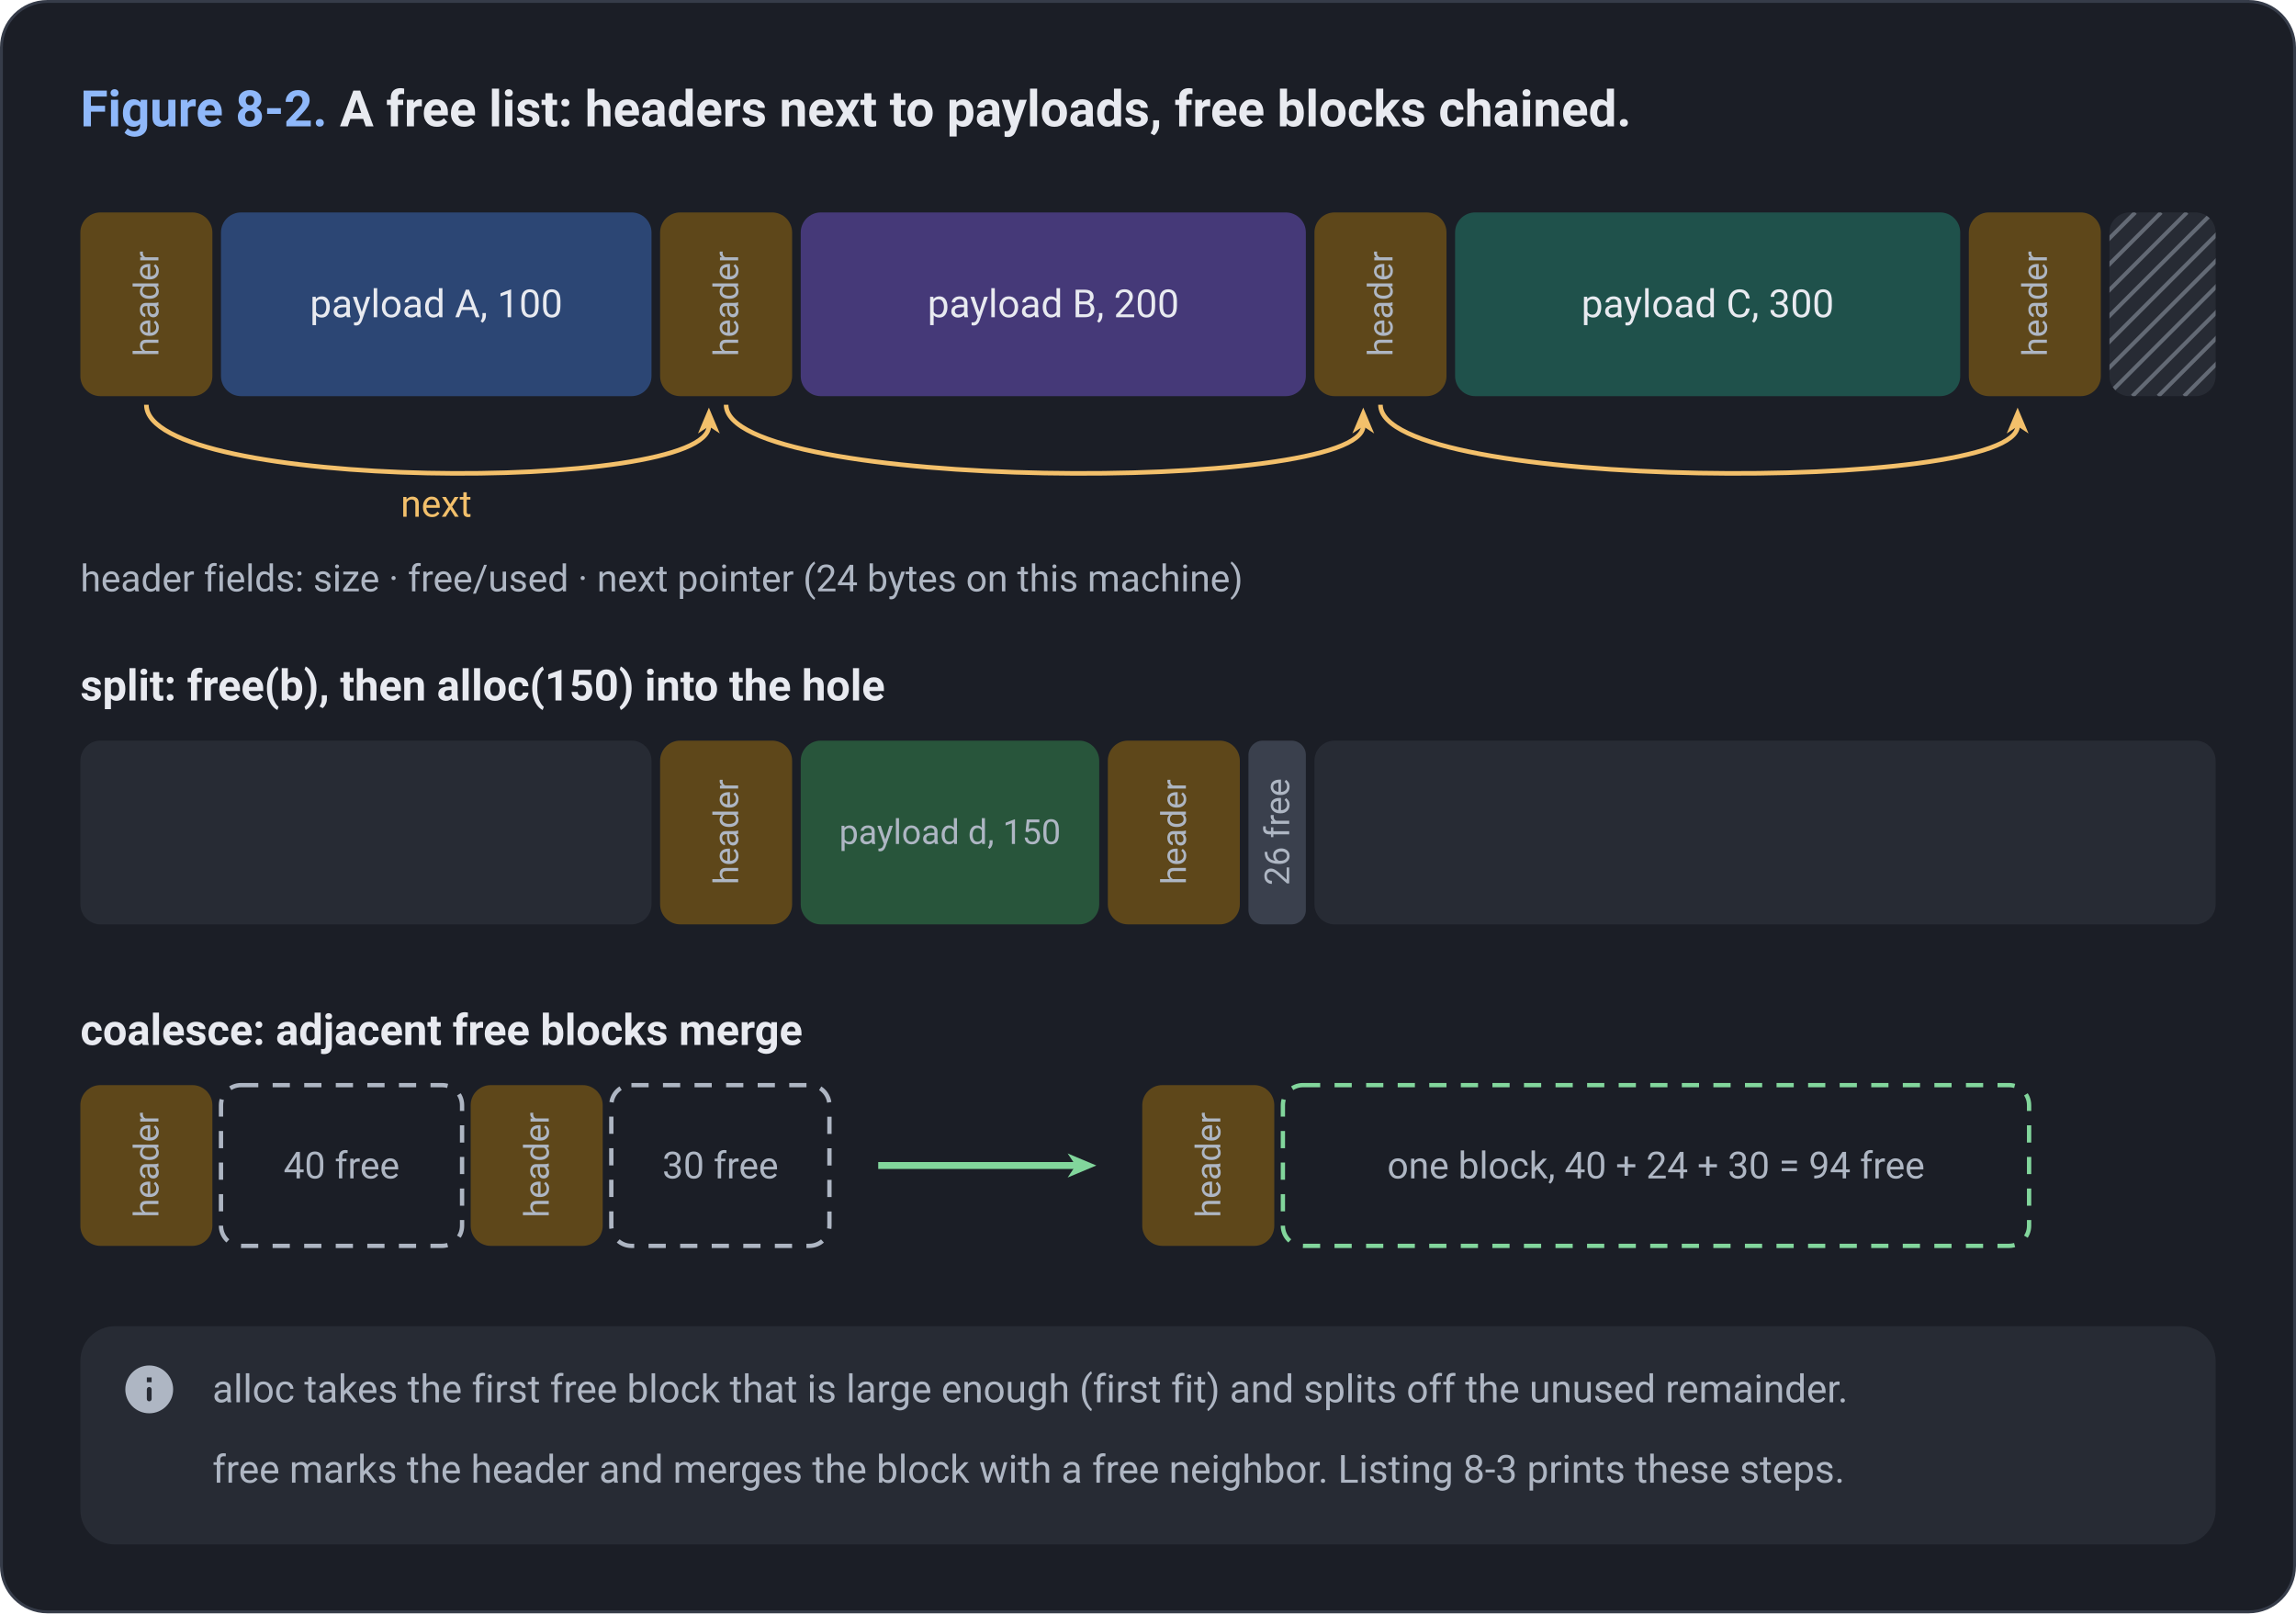
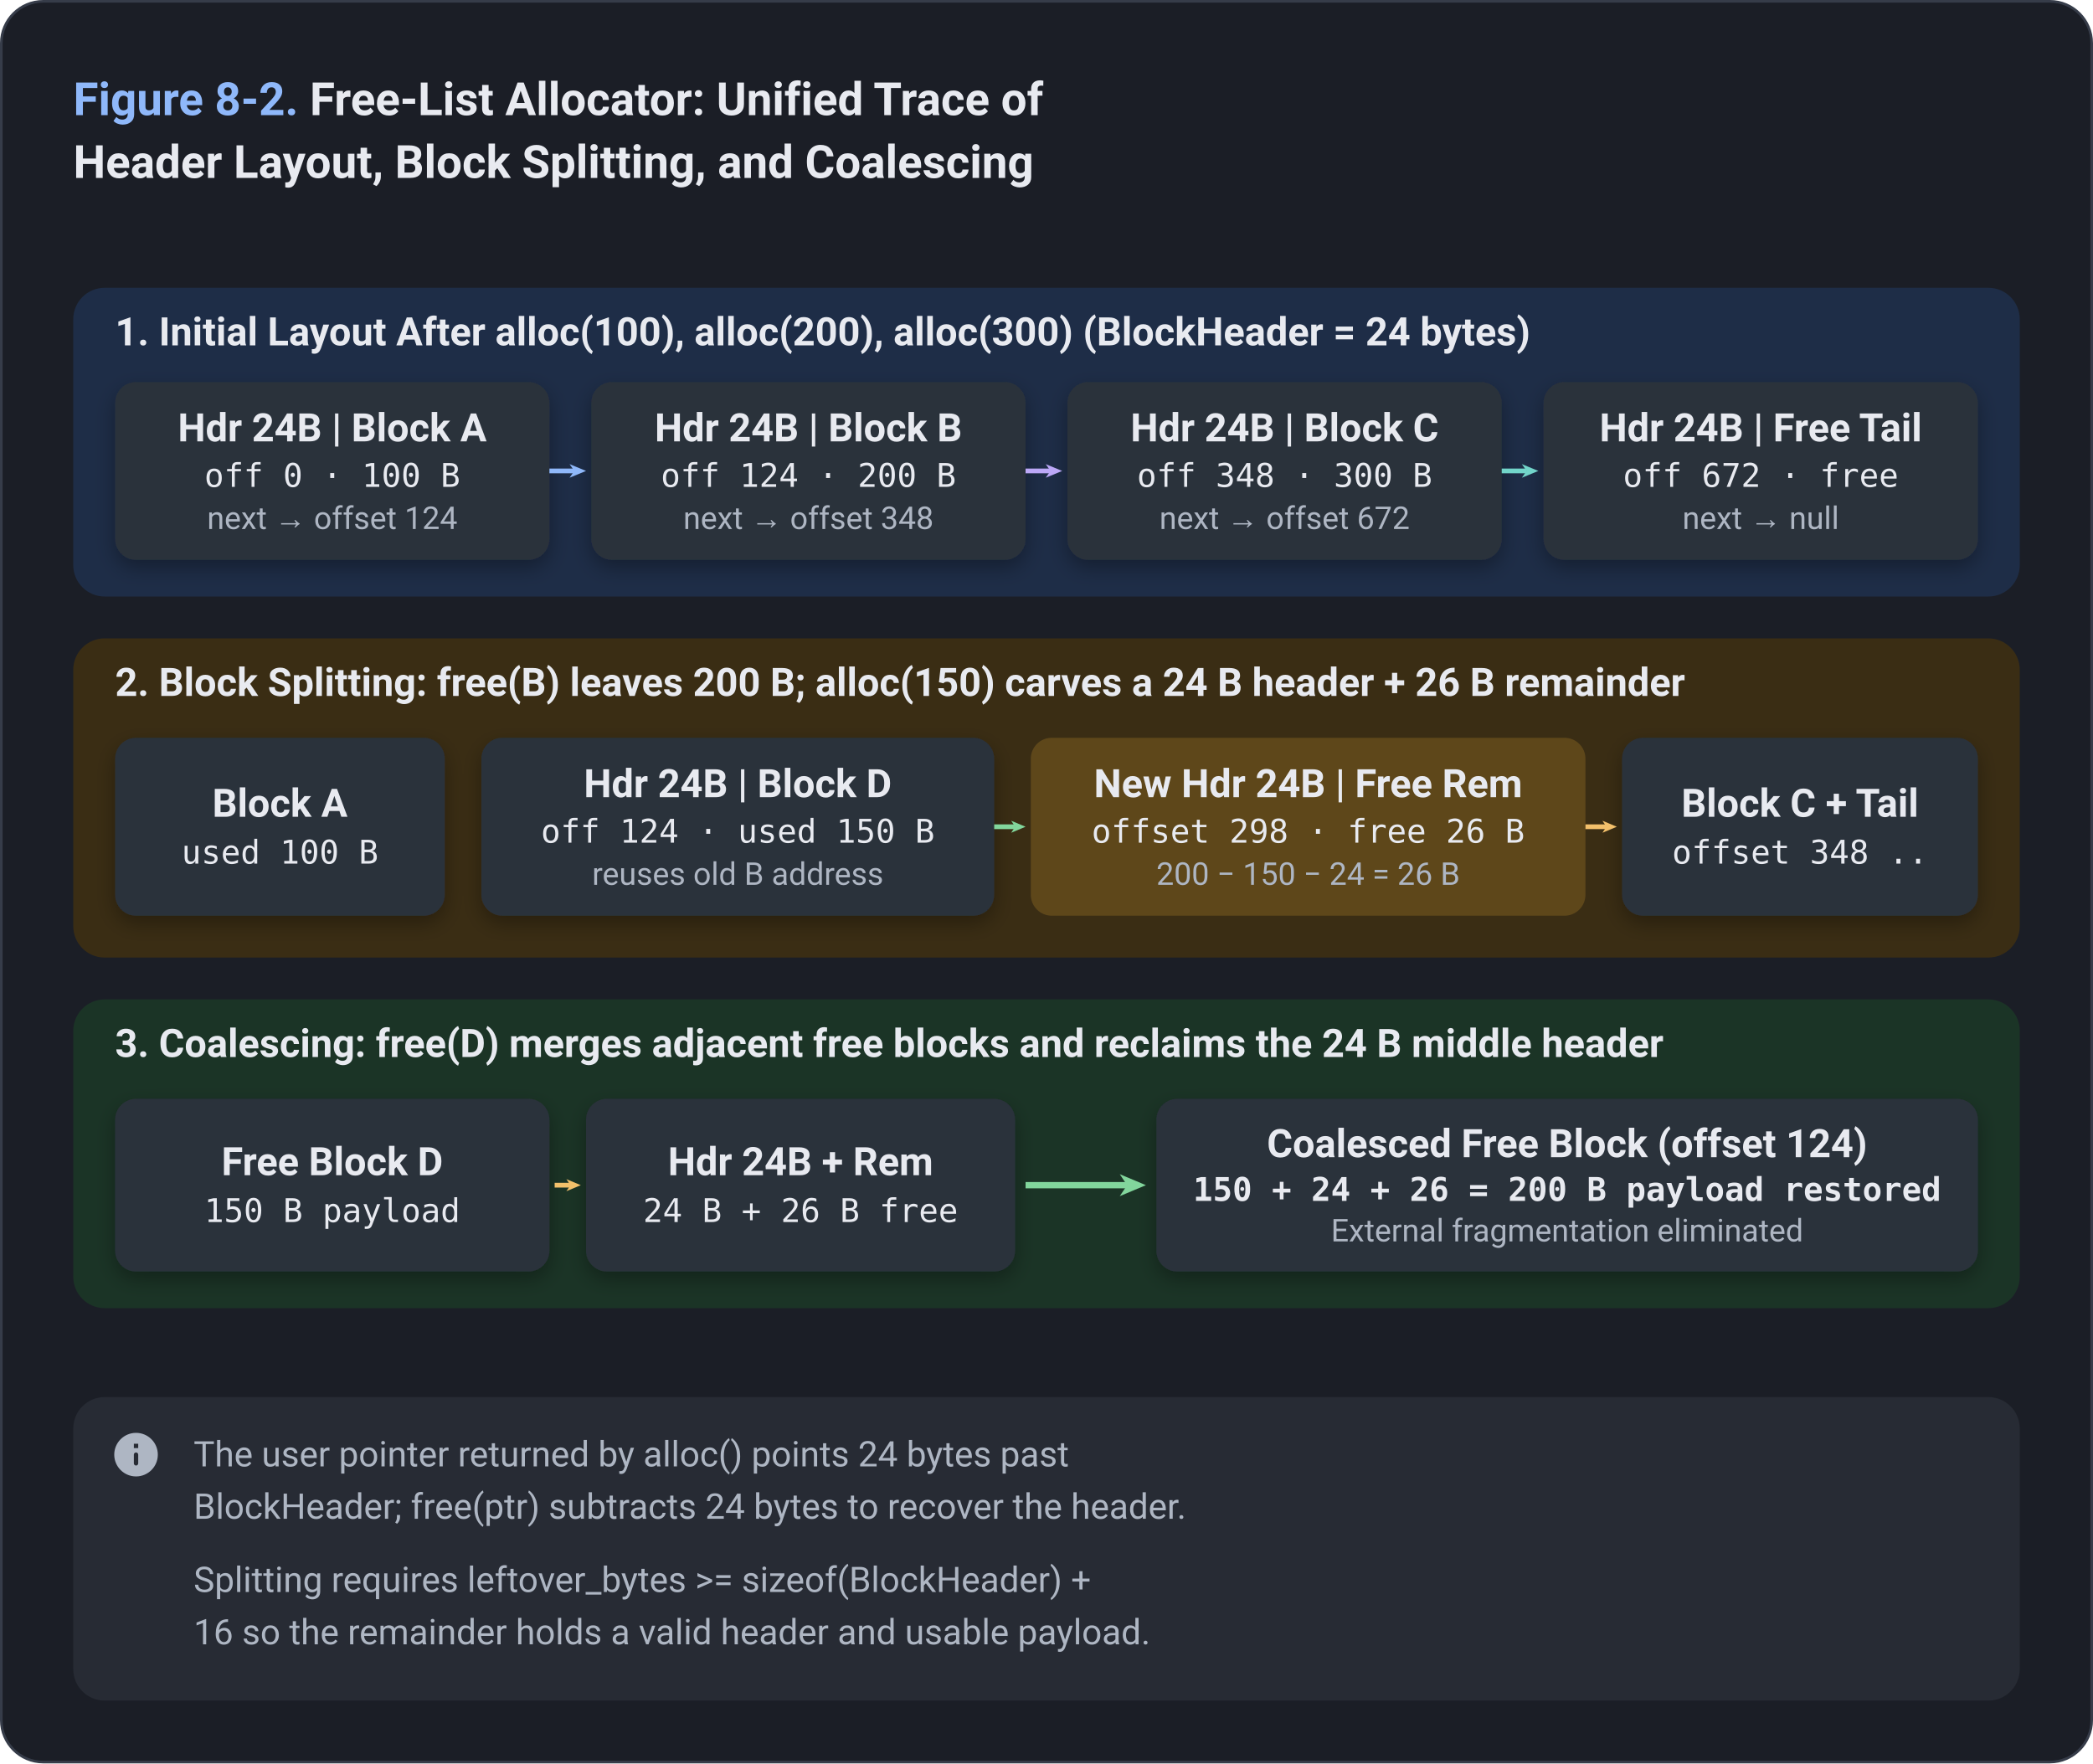
- <svg xmlns="http://www.w3.org/2000/svg" viewBox="0 0 800 562" width="800" height="562">
+ <svg xmlns="http://www.w3.org/2000/svg" viewBox="0 0 800 674" width="800" height="674">
  <style>
    text { font-family: -apple-system, BlinkMacSystemFont, "Segoe UI", Roboto, "Helvetica Neue", Arial, sans-serif; fill: #E8EAF0; }
    .paper { fill: #1B1E26; }
    .frame { fill: #1B1E26; stroke: #363C49; stroke-width: 1; }
    .card { fill: #2B303B; }
    .hair { stroke: #363C49; stroke-width: 1.2; fill: none; }
    .muted { fill: #AEB6C3; }
    .ink { fill: #E8EAF0; }
    .title { font-size: 17.5px; font-weight: 650; }
    .head { font-size: 15.5px; font-weight: 650; }
    .name { font-size: 15px; font-weight: 650; }
    .body { font-size: 13.5px; }
    .sub { font-size: 13px; }
    .mono { font-size: 12.5px; font-family: "SF Mono", SFMono-Regular, ui-monospace, Menlo, Consolas, monospace; }
    .monob { font-size: 12.5px; font-weight: 650; font-family: "SF Mono", SFMono-Regular, ui-monospace, Menlo, Consolas, monospace; }
    .small { font-size: 12px; }
    .note { font-size: 13.5px; }
    .noteb { font-size: 13.5px; font-weight: 650; }
    .sub, .small, .note { fill: #AEB6C3; }
    .c-blue { fill: #1E2D47; }
    .m-blue { fill: #2C4674; }
    .a-blue { fill: #8FB8FA; }
    .t-blue { fill: #8FB8FA; }
    .w-blue { stroke: #8FB8FA; fill: none; stroke-linecap: butt; stroke-linejoin: round; }
    .o-blue { stroke: #8FB8FA; fill: none; stroke-width: 1.5; }
    .h-blue { stroke: #8FB8FA; stroke-width: 1.4; }
    .c-green { fill: #1B3426; }
    .m-green { fill: #28553B; }
    .a-green { fill: #82D69C; }
    .t-green { fill: #82D69C; }
    .w-green { stroke: #82D69C; fill: none; stroke-linecap: butt; stroke-linejoin: round; }
    .o-green { stroke: #82D69C; fill: none; stroke-width: 1.5; }
    .h-green { stroke: #82D69C; stroke-width: 1.4; }
    .c-amber { fill: #3A2D14; }
    .m-amber { fill: #5E471A; }
    .a-amber { fill: #F3C06B; }
    .t-amber { fill: #F3C06B; }
    .w-amber { stroke: #F3C06B; fill: none; stroke-linecap: butt; stroke-linejoin: round; }
    .o-amber { stroke: #F3C06B; fill: none; stroke-width: 1.5; }
    .h-amber { stroke: #F3C06B; stroke-width: 1.4; }
    .c-red { fill: #41221D; }
    .m-red { fill: #69322B; }
    .a-red { fill: #F59E8D; }
    .t-red { fill: #F59E8D; }
    .w-red { stroke: #F59E8D; fill: none; stroke-linecap: butt; stroke-linejoin: round; }
    .o-red { stroke: #F59E8D; fill: none; stroke-width: 1.5; }
    .h-red { stroke: #F59E8D; stroke-width: 1.4; }
    .c-purple { fill: #2C2549; }
    .m-purple { fill: #453978; }
    .a-purple { fill: #BCA8F7; }
    .t-purple { fill: #BCA8F7; }
    .w-purple { stroke: #BCA8F7; fill: none; stroke-linecap: butt; stroke-linejoin: round; }
    .o-purple { stroke: #BCA8F7; fill: none; stroke-width: 1.5; }
    .h-purple { stroke: #BCA8F7; stroke-width: 1.4; }
    .c-teal { fill: #15332F; }
    .m-teal { fill: #1F514B; }
    .a-teal { fill: #72D5CA; }
    .t-teal { fill: #72D5CA; }
    .w-teal { stroke: #72D5CA; fill: none; stroke-linecap: butt; stroke-linejoin: round; }
    .o-teal { stroke: #72D5CA; fill: none; stroke-width: 1.5; }
    .h-teal { stroke: #72D5CA; stroke-width: 1.4; }
    .c-gray { fill: #272B34; }
    .m-gray { fill: #3A404D; }
    .a-gray { fill: #AEB6C3; }
    .t-gray { fill: #AEB6C3; }
    .w-gray { stroke: #AEB6C3; fill: none; stroke-linecap: butt; stroke-linejoin: round; }
    .o-gray { stroke: #AEB6C3; fill: none; stroke-width: 1.5; }
    .h-gray { stroke: #AEB6C3; stroke-width: 1.4; }
    .c-wire { fill: #272B34; }
    .m-wire { fill: #3A404D; }
    .a-wire { fill: #A2ABB9; }
    .t-wire { fill: #A2ABB9; }
    .w-wire { stroke: #A2ABB9; fill: none; stroke-linecap: butt; stroke-linejoin: round; }
    .o-wire { stroke: #A2ABB9; fill: none; stroke-width: 1.5; }
    .h-wire { stroke: #A2ABB9; stroke-width: 1.4; }
  </style>
  <defs>
    <filter id="lift" x="-10%" y="-15%" width="120%" height="140%">
      <feDropShadow dx="0" dy="1" stdDeviation="1.2" flood-color="#000000" flood-opacity="0.45" />
      <feDropShadow dx="0" dy="3" stdDeviation="4" flood-color="#000000" flood-opacity="0.32" />
    </filter>
  </defs>
-   <rect x="0.5" y="0.5" width="799" height="561" rx="16" class="frame" />
+   <rect x="0.5" y="0.5" width="799" height="673" rx="16" class="frame" />
  <text x="28" y="44" class="title">
-     <tspan class="t-blue">Figure 8-2.</tspan> A free list: headers next to payloads, free blocks chained.</text>
-   <g transform="translate(0 74)">
-     <rect x="28.0" y="0.0" width="46.0" height="64.0" rx="7" class="m-amber" />
-     <text x="51.0" y="36.0" class="small" text-anchor="middle" transform="rotate(-90 51.0 31.8)">header</text>
-     <rect x="77.0" y="0.0" width="150.0" height="64.0" rx="7" class="m-blue" />
-     <text x="152.0" y="36.5" class="body" text-anchor="middle" data-fit="82.0,222.0">payload A, 100</text>
-     <rect x="230.0" y="0.0" width="46.0" height="64.0" rx="7" class="m-amber" />
-     <text x="253.0" y="36.0" class="small" text-anchor="middle" transform="rotate(-90 253.0 31.8)">header</text>
-     <rect x="279.0" y="0.0" width="176.0" height="64.0" rx="7" class="m-purple" />
-     <text x="367.0" y="36.5" class="body" text-anchor="middle" data-fit="284.0,450.0">payload B, 200</text>
-     <rect x="458.0" y="0.0" width="46.0" height="64.0" rx="7" class="m-amber" />
-     <text x="481.0" y="36.0" class="small" text-anchor="middle" transform="rotate(-90 481.0 31.8)">header</text>
-     <rect x="507.0" y="0.0" width="176.0" height="64.0" rx="7" class="m-teal" />
-     <text x="595.0" y="36.5" class="body" text-anchor="middle" data-fit="512.0,678.0">payload C, 300</text>
-     <rect x="686.0" y="0.0" width="46.0" height="64.0" rx="7" class="m-amber" />
-     <text x="709.0" y="36.0" class="small" text-anchor="middle" transform="rotate(-90 709.0 31.8)">header</text>
-     <rect x="735.0" y="0.0" width="37.0" height="64.0" rx="7" class="c-gray" />
-     <clipPath id="clip-15">
-       <rect x="735.0" y="0.0" width="37.0" height="64.0" rx="7" />
-     </clipPath>
-     <g clip-path="url(#clip-15)">
-       <line x1="671.0" y1="64.0" x2="735.0" y2="0.0" class="h-gray" opacity="0.45" />
-       <line x1="680.0" y1="64.0" x2="744.0" y2="0.0" class="h-gray" opacity="0.45" />
-       <line x1="689.0" y1="64.0" x2="753.0" y2="0.0" class="h-gray" opacity="0.45" />
-       <line x1="698.0" y1="64.0" x2="762.0" y2="0.0" class="h-gray" opacity="0.45" />
-       <line x1="707.0" y1="64.0" x2="771.0" y2="0.0" class="h-gray" opacity="0.45" />
-       <line x1="716.0" y1="64.0" x2="780.0" y2="0.0" class="h-gray" opacity="0.45" />
-       <line x1="725.0" y1="64.0" x2="789.0" y2="0.0" class="h-gray" opacity="0.45" />
-       <line x1="734.0" y1="64.0" x2="798.0" y2="0.0" class="h-gray" opacity="0.45" />
-       <line x1="743.0" y1="64.0" x2="807.0" y2="0.0" class="h-gray" opacity="0.45" />
-       <line x1="752.0" y1="64.0" x2="816.0" y2="0.0" class="h-gray" opacity="0.45" />
-       <line x1="761.0" y1="64.0" x2="825.0" y2="0.0" class="h-gray" opacity="0.45" />
-       <line x1="770.0" y1="64.0" x2="834.0" y2="0.0" class="h-gray" opacity="0.45" />
-     </g>
-     <polygon points="247.0,68.0 250.8,77.0 247.0,74.5 243.2,77.0" class="a-amber" />
-     <path d="M51.0,67.0 C51.0,97.0 247.0,98.0 247.0,74.3" class="w-amber" stroke-width="1.6" />
-     <polygon points="475.0,68.0 478.8,77.0 475.0,74.5 471.2,77.0" class="a-amber" />
-     <path d="M253.0,67.0 C253.0,97.0 475.0,98.0 475.0,74.3" class="w-amber" stroke-width="1.6" />
-     <polygon points="703.0,68.0 706.8,77.0 703.0,74.5 699.2,77.0" class="a-amber" />
-     <path d="M481.0,67.0 C481.0,97.0 703.0,98.0 703.0,74.3" class="w-amber" stroke-width="1.6" />
-     <text x="152.0" y="106.0" class="sub t-amber" text-anchor="middle">next</text>
-     <text x="28.0" y="132.0" class="sub">header fields: size · free/used · next pointer (24 bytes on this machine)</text>
-     <text x="28.0" y="170.0" class="name">split: free(b), then alloc(150) into the hole</text>
-     <rect x="28.0" y="184.0" width="199.0" height="64.0" rx="7" class="c-gray" />
-     <rect x="458.0" y="184.0" width="314.0" height="64.0" rx="7" class="c-gray" />
-     <rect x="230.0" y="184.0" width="46.0" height="64.0" rx="7" class="m-amber" />
-     <text x="253.0" y="220.0" class="small" text-anchor="middle" transform="rotate(-90 253.0 215.8)">header</text>
-     <rect x="279.0" y="184.0" width="104.0" height="64.0" rx="7" class="m-green" />
-     <text x="331.0" y="220.0" class="small" text-anchor="middle" data-fit="284.0,378.0">payload d, 150</text>
-     <rect x="386.0" y="184.0" width="46.0" height="64.0" rx="7" class="m-amber" />
-     <text x="409.0" y="220.0" class="small" text-anchor="middle" transform="rotate(-90 409.0 215.8)">header</text>
-     <rect x="435.0" y="184.0" width="20.0" height="64.0" rx="5" class="m-gray" />
-     <text x="445.0" y="220.0" class="small" text-anchor="middle" transform="rotate(-90 445.0 215.8)">26 free</text>
-     <text x="28.0" y="290.0" class="name">coalesce: adjacent free blocks merge</text>
-     <rect x="28.0" y="304.0" width="46.0" height="56.0" rx="7" class="m-amber" />
-     <text x="51.0" y="336.0" class="small" text-anchor="middle" transform="rotate(-90 51.0 331.8)">header</text>
-     <rect x="77.0" y="304.0" width="84.0" height="56.0" rx="7" class="o-gray" stroke-dasharray="6 5" />
-     <text x="119.0" y="336.5" class="sub" text-anchor="middle">40 free</text>
-     <rect x="164.0" y="304.0" width="46.0" height="56.0" rx="7" class="m-amber" />
-     <text x="187.0" y="336.0" class="small" text-anchor="middle" transform="rotate(-90 187.0 331.8)">header</text>
-     <rect x="213.0" y="304.0" width="76.0" height="56.0" rx="7" class="o-gray" stroke-dasharray="6 5" />
-     <text x="251.0" y="336.5" class="sub" text-anchor="middle">30 free</text>
-     <polygon points="382.0,332.0 372.0,336.2 374.8,332.0 372.0,327.8" class="a-green" />
-     <path d="M306.0,332.0 L375.0,332.0" class="w-green" stroke-width="2.4" />
-     <rect x="398.0" y="304.0" width="46.0" height="56.0" rx="7" class="m-amber" />
-     <text x="421.0" y="336.0" class="small" text-anchor="middle" transform="rotate(-90 421.0 331.8)">header</text>
-     <rect x="447.0" y="304.0" width="260.0" height="56.0" rx="7" class="o-green" stroke-dasharray="6 5" />
-     <text x="577.0" y="336.5" class="sub" text-anchor="middle" data-fit="451.0,703.0">one block, 40 + 24 + 30 = 94 free</text>
+     <tspan class="t-blue">Figure 8-2.</tspan> Free-List Allocator: Unified Trace of</text>
+   <text x="28" y="68" class="title">Header Layout, Block Splitting, and Coalescing</text>
+   <g transform="translate(0 98)">
+     <rect x="28.0" y="12.0" width="744.0" height="118.0" rx="12" class="c-blue" />
+     <text x="44.0" y="34.0" class="name" data-fit="44.0,756.0">1. Initial Layout After alloc(100), alloc(200), alloc(300)  (BlockHeader = 24 bytes)</text>
+     <rect x="44.0" y="48.0" width="166.0" height="68.0" rx="8" class="card" filter="url(#lift)" />
+     <text x="127.0" y="70.7" class="name" text-anchor="middle" data-fit="49.0,205.0">Hdr 24B | Block A</text>
+     <text x="127.0" y="88.1" class="mono" text-anchor="middle" data-fit="49.0,205.0">off 0 · 100 B</text>
+     <text x="127.0" y="104.2" class="small" text-anchor="middle" data-fit="49.0,205.0">next → offset 124</text>
+     <rect x="226.0" y="48.0" width="166.0" height="68.0" rx="8" class="card" filter="url(#lift)" />
+     <text x="309.0" y="70.7" class="name" text-anchor="middle" data-fit="231.0,387.0">Hdr 24B | Block B</text>
+     <text x="309.0" y="88.1" class="mono" text-anchor="middle" data-fit="231.0,387.0">off 124 · 200 B</text>
+     <text x="309.0" y="104.2" class="small" text-anchor="middle" data-fit="231.0,387.0">next → offset 348</text>
+     <rect x="408.0" y="48.0" width="166.0" height="68.0" rx="8" class="card" filter="url(#lift)" />
+     <text x="491.0" y="70.7" class="name" text-anchor="middle" data-fit="413.0,569.0">Hdr 24B | Block C</text>
+     <text x="491.0" y="88.1" class="mono" text-anchor="middle" data-fit="413.0,569.0">off 348 · 300 B</text>
+     <text x="491.0" y="104.2" class="small" text-anchor="middle" data-fit="413.0,569.0">next → offset 672</text>
+     <rect x="590.0" y="48.0" width="166.0" height="68.0" rx="8" class="card" filter="url(#lift)" />
+     <text x="673.0" y="70.7" class="name" text-anchor="middle" data-fit="595.0,751.0">Hdr 24B | Free Tail</text>
+     <text x="673.0" y="88.1" class="mono" text-anchor="middle" data-fit="595.0,751.0">off 672 · free</text>
+     <text x="673.0" y="104.2" class="small" text-anchor="middle" data-fit="595.0,751.0">next → null</text>
+     <polygon points="224.0,82.0 217.7,84.6 219.5,82.0 217.7,79.4" class="a-blue" />
+     <path d="M210.0,82.0 L219.6,82.0" class="w-blue" stroke-width="1.8" />
+     <polygon points="406.0,82.0 399.7,84.6 401.5,82.0 399.7,79.4" class="a-purple" />
+     <path d="M392.0,82.0 L401.6,82.0" class="w-purple" stroke-width="1.8" />
+     <polygon points="588.0,82.0 581.7,84.6 583.5,82.0 581.7,79.4" class="a-teal" />
+     <path d="M574.0,82.0 L583.6,82.0" class="w-teal" stroke-width="1.8" />
+     <rect x="28.0" y="146.0" width="744.0" height="122.0" rx="12" class="c-amber" />
+     <text x="44.0" y="168.0" class="name" data-fit="44.0,756.0">2. Block Splitting: free(B) leaves 200 B; alloc(150) carves a 24 B header + 26 B remainder</text>
+     <rect x="44.0" y="184.0" width="126.0" height="68.0" rx="8" class="card" filter="url(#lift)" />
+     <text x="107.0" y="214.2" class="name" text-anchor="middle" data-fit="49.0,165.0">Block A</text>
+     <text x="107.0" y="232.1" class="mono" text-anchor="middle" data-fit="49.0,165.0">used 100 B</text>
+     <rect x="184.0" y="184.0" width="196.0" height="68.0" rx="8" class="card" filter="url(#lift)" />
+     <text x="282.0" y="206.7" class="name" text-anchor="middle" data-fit="189.0,375.0">Hdr 24B | Block D</text>
+     <text x="282.0" y="224.1" class="mono" text-anchor="middle" data-fit="189.0,375.0">off 124 · used 150 B</text>
+     <text x="282.0" y="240.2" class="small" text-anchor="middle" data-fit="189.0,375.0">reuses old B address</text>
+     <rect x="394.0" y="184.0" width="212.0" height="68.0" rx="8" class="m-amber" />
+     <text x="500.0" y="206.7" class="name" text-anchor="middle" data-fit="399.0,601.0">New Hdr 24B | Free Rem</text>
+     <text x="500.0" y="224.1" class="mono" text-anchor="middle" data-fit="399.0,601.0">offset 298 · free 26 B</text>
+     <text x="500.0" y="240.2" class="small" text-anchor="middle" data-fit="399.0,601.0">200 − 150 − 24 = 26 B</text>
+     <rect x="620.0" y="184.0" width="136.0" height="68.0" rx="8" class="card" filter="url(#lift)" />
+     <text x="688.0" y="214.2" class="name" text-anchor="middle" data-fit="625.0,751.0">Block C + Tail</text>
+     <text x="688.0" y="232.1" class="mono" text-anchor="middle" data-fit="625.0,751.0">offset 348 ..</text>
+     <polygon points="392.0,218.0 386.5,220.3 388.0,218.0 386.5,215.7" class="a-green" />
+     <path d="M380.0,218.0 L388.1,218.0" class="w-green" stroke-width="1.8" />
+     <polygon points="618.0,218.0 612.5,220.3 614.0,218.0 612.5,215.7" class="a-amber" />
+     <path d="M606.0,218.0 L614.1,218.0" class="w-amber" stroke-width="1.8" />
+     <rect x="28.0" y="284.0" width="744.0" height="118.0" rx="12" class="c-green" />
+     <text x="44.0" y="306.0" class="name" data-fit="44.0,756.0">3. Coalescing: free(D) merges adjacent free blocks and reclaims the 24 B middle header</text>
+     <rect x="44.0" y="322.0" width="166.0" height="66.0" rx="8" class="card" filter="url(#lift)" />
+     <text x="127.0" y="351.2" class="name" text-anchor="middle" data-fit="49.0,205.0">Free Block D</text>
+     <text x="127.0" y="369.1" class="mono" text-anchor="middle" data-fit="49.0,205.0">150 B payload</text>
+     <rect x="224.0" y="322.0" width="164.0" height="66.0" rx="8" class="card" filter="url(#lift)" />
+     <text x="306.0" y="351.2" class="name" text-anchor="middle" data-fit="229.0,383.0">Hdr 24B + Rem</text>
+     <text x="306.0" y="369.1" class="mono" text-anchor="middle" data-fit="229.0,383.0">24 B + 26 B free</text>
+     <rect x="442.0" y="322.0" width="314.0" height="66.0" rx="8" class="card" filter="url(#lift)" />
+     <text x="599.0" y="344.3" class="name" text-anchor="middle" data-fit="447.0,751.0">Coalesced Free Block (offset 124)</text>
+     <text x="599.0" y="361.0" class="monob" text-anchor="middle" data-fit="447.0,751.0">150 + 24 + 26 = 200 B payload restored</text>
+     <text x="599.0" y="376.5" class="small" text-anchor="middle" data-fit="447.0,751.0">External fragmentation eliminated</text>
+     <polygon points="222.0,355.0 216.5,357.3 218.0,355.0 216.5,352.7" class="a-amber" />
+     <path d="M212.0,355.0 L218.2,355.0" class="w-amber" stroke-width="1.8" />
+     <polygon points="438.0,355.0 428.0,359.2 430.8,355.0 428.0,350.8" class="a-green" />
+     <path d="M392.0,355.0 L431.0,355.0" class="w-green" stroke-width="2.4" />
  </g>
-   <rect x="28" y="462" width="744" height="76" rx="12" class="c-gray" />
-   <g transform="translate(42 474) scale(0.833)" class="a-gray">
+   <rect x="28" y="534" width="744" height="116" rx="12" class="c-gray" />
+   <g transform="translate(42 546) scale(0.833)" class="a-gray">
    <path d="M12 2C6.48 2 2 6.48 2 12s4.48 10 10 10 10-4.48 10-10S17.52 2 12 2zm0 15c-.55 0-1-.45-1-1v-4c0-.55.45-1 1-1s1 .45 1 1v4c0 .55-.45 1-1 1zm1-8h-2V7h2v2z" />
  </g>
-   <text x="74" y="488.5" class="note" data-fit="74,760">alloc takes the first free block that is large enough (first fit) and splits off the unused remainder.</text>
-   <text x="74" y="516.5" class="note" data-fit="74,760">free marks the header and merges the block with a free neighbor. Listing 8-3 prints these steps.</text>
+   <text x="74" y="560.5" class="note" data-fit="74,760">The user pointer returned by alloc() points 24 bytes past</text>
+   <text x="74" y="580.5" class="note" data-fit="74,760">BlockHeader; free(ptr) subtracts 24 bytes to recover the header.</text>
+   <text x="74" y="608.5" class="note" data-fit="74,760">Splitting requires leftover_bytes &gt;= sizeof(BlockHeader) +</text>
+   <text x="74" y="628.5" class="note" data-fit="74,760">16 so the remainder holds a valid header and usable payload.</text>
</svg>
